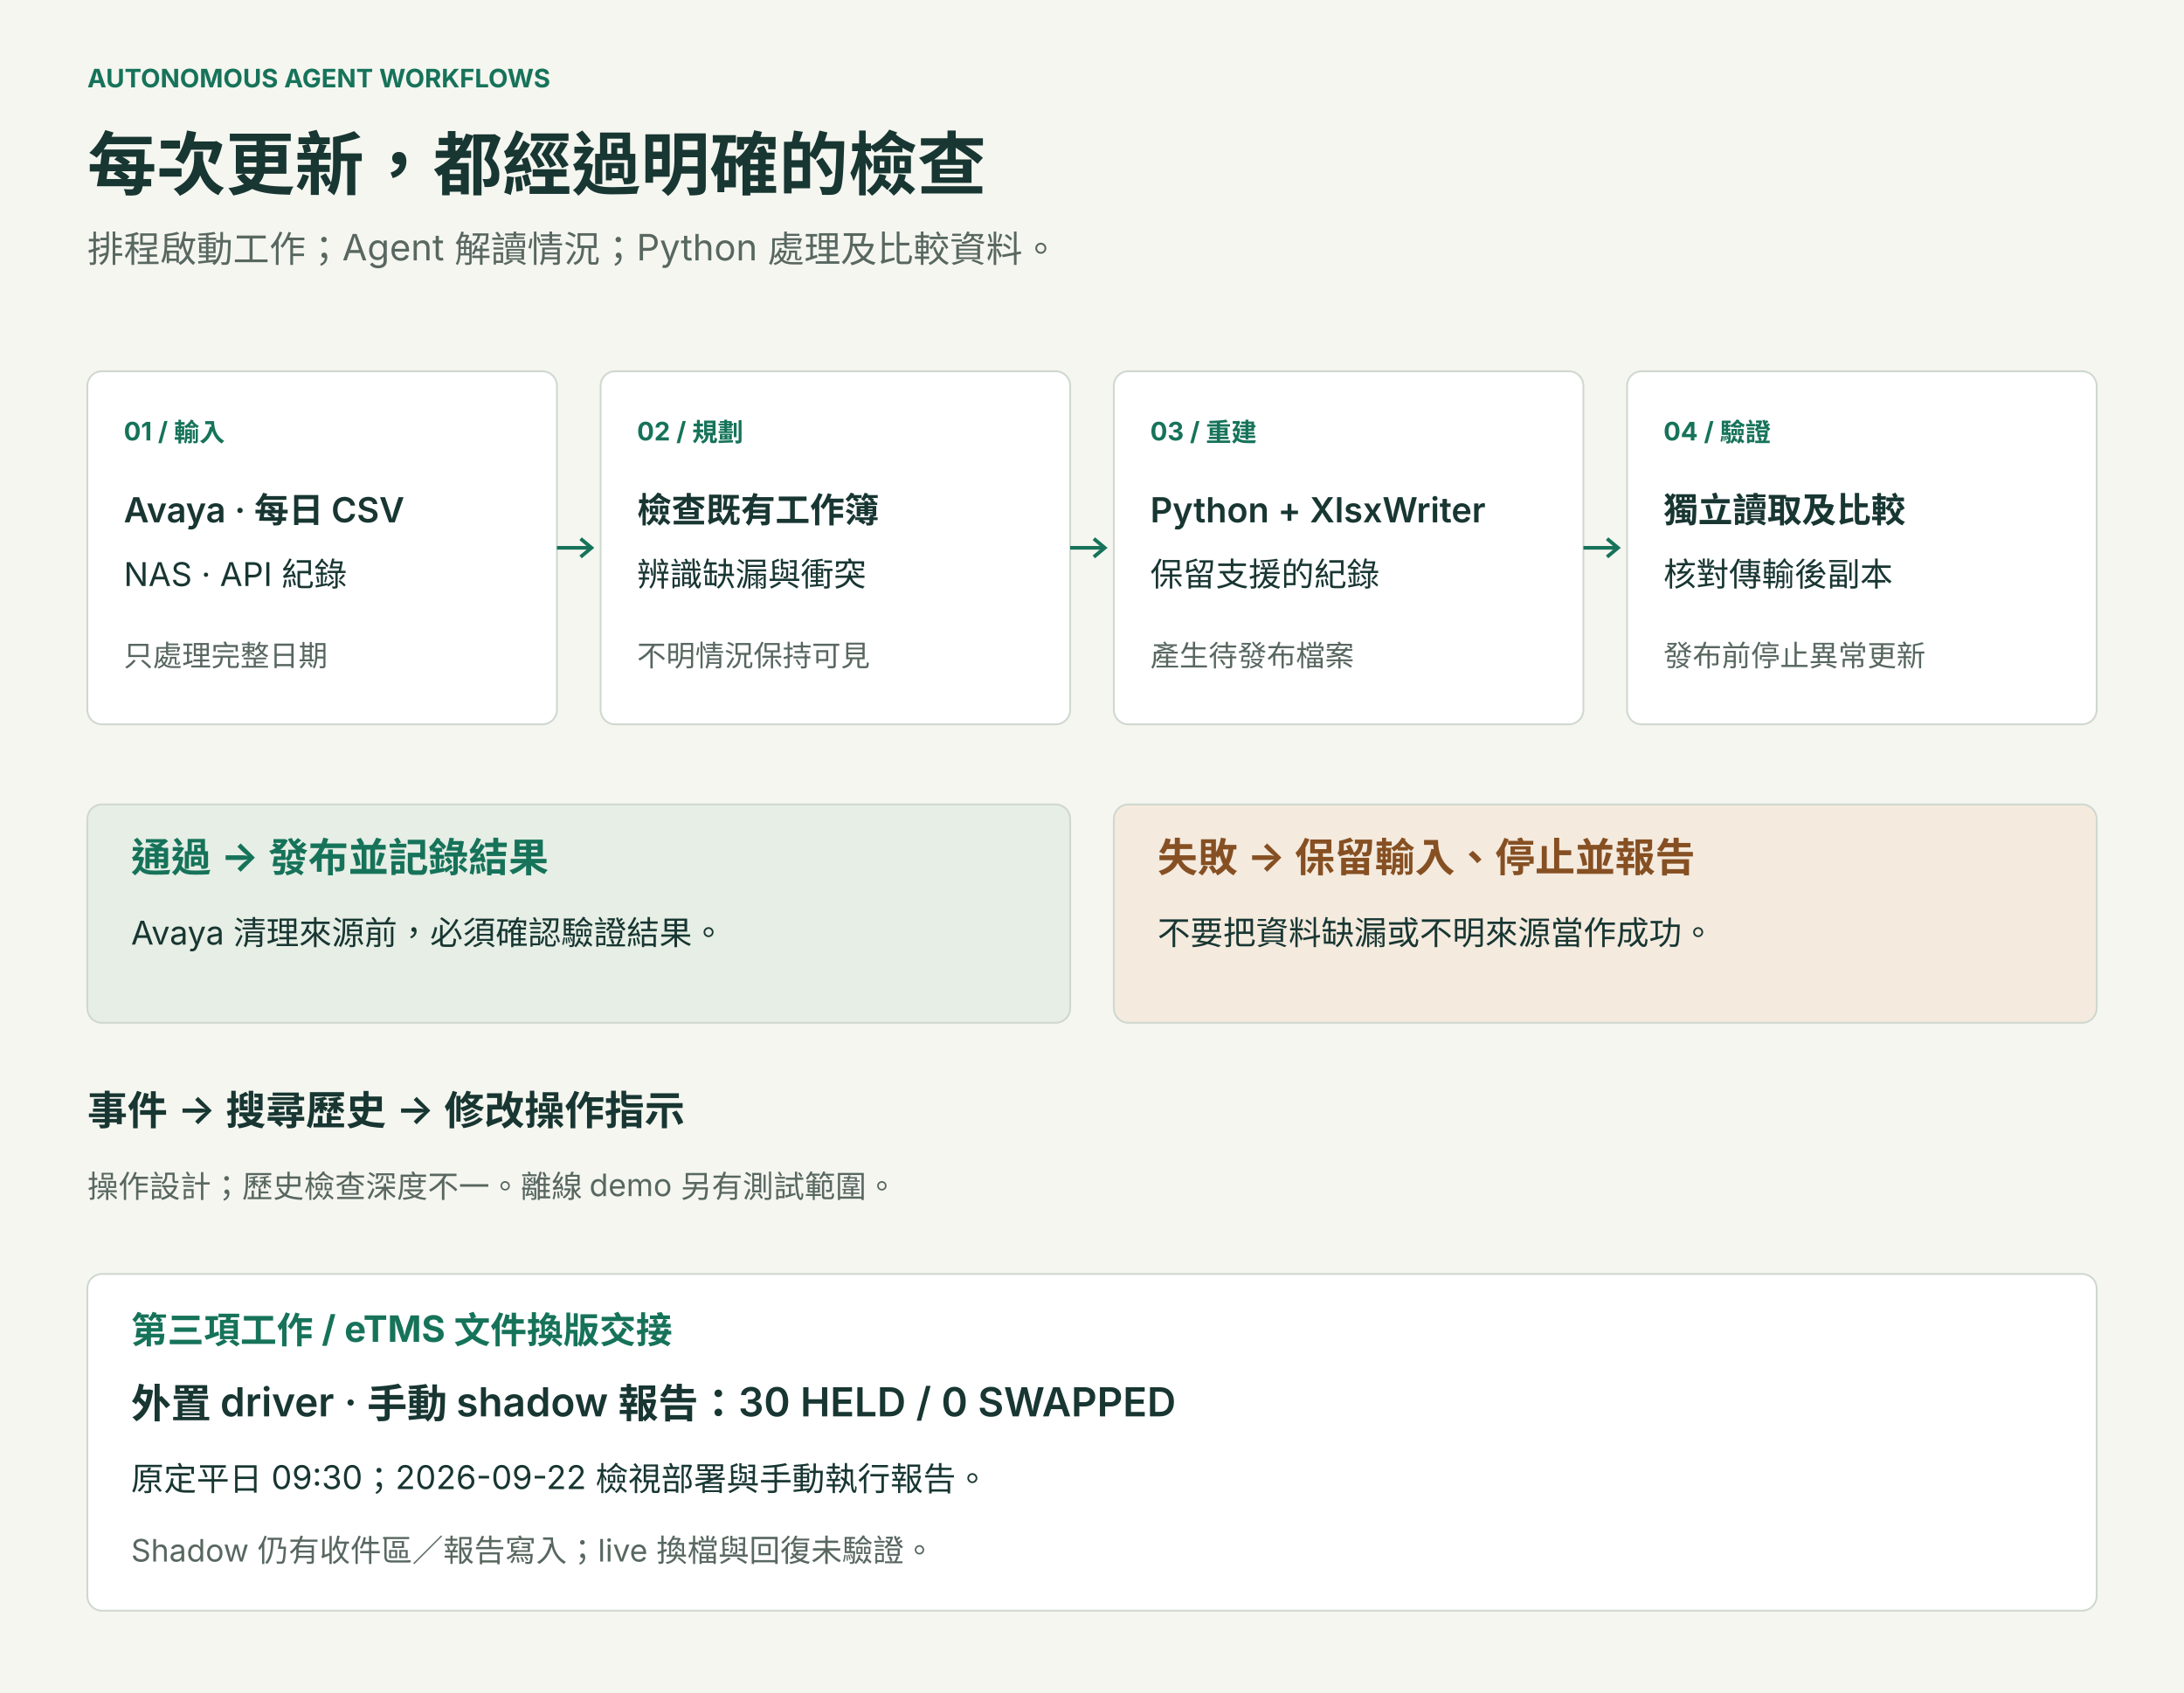
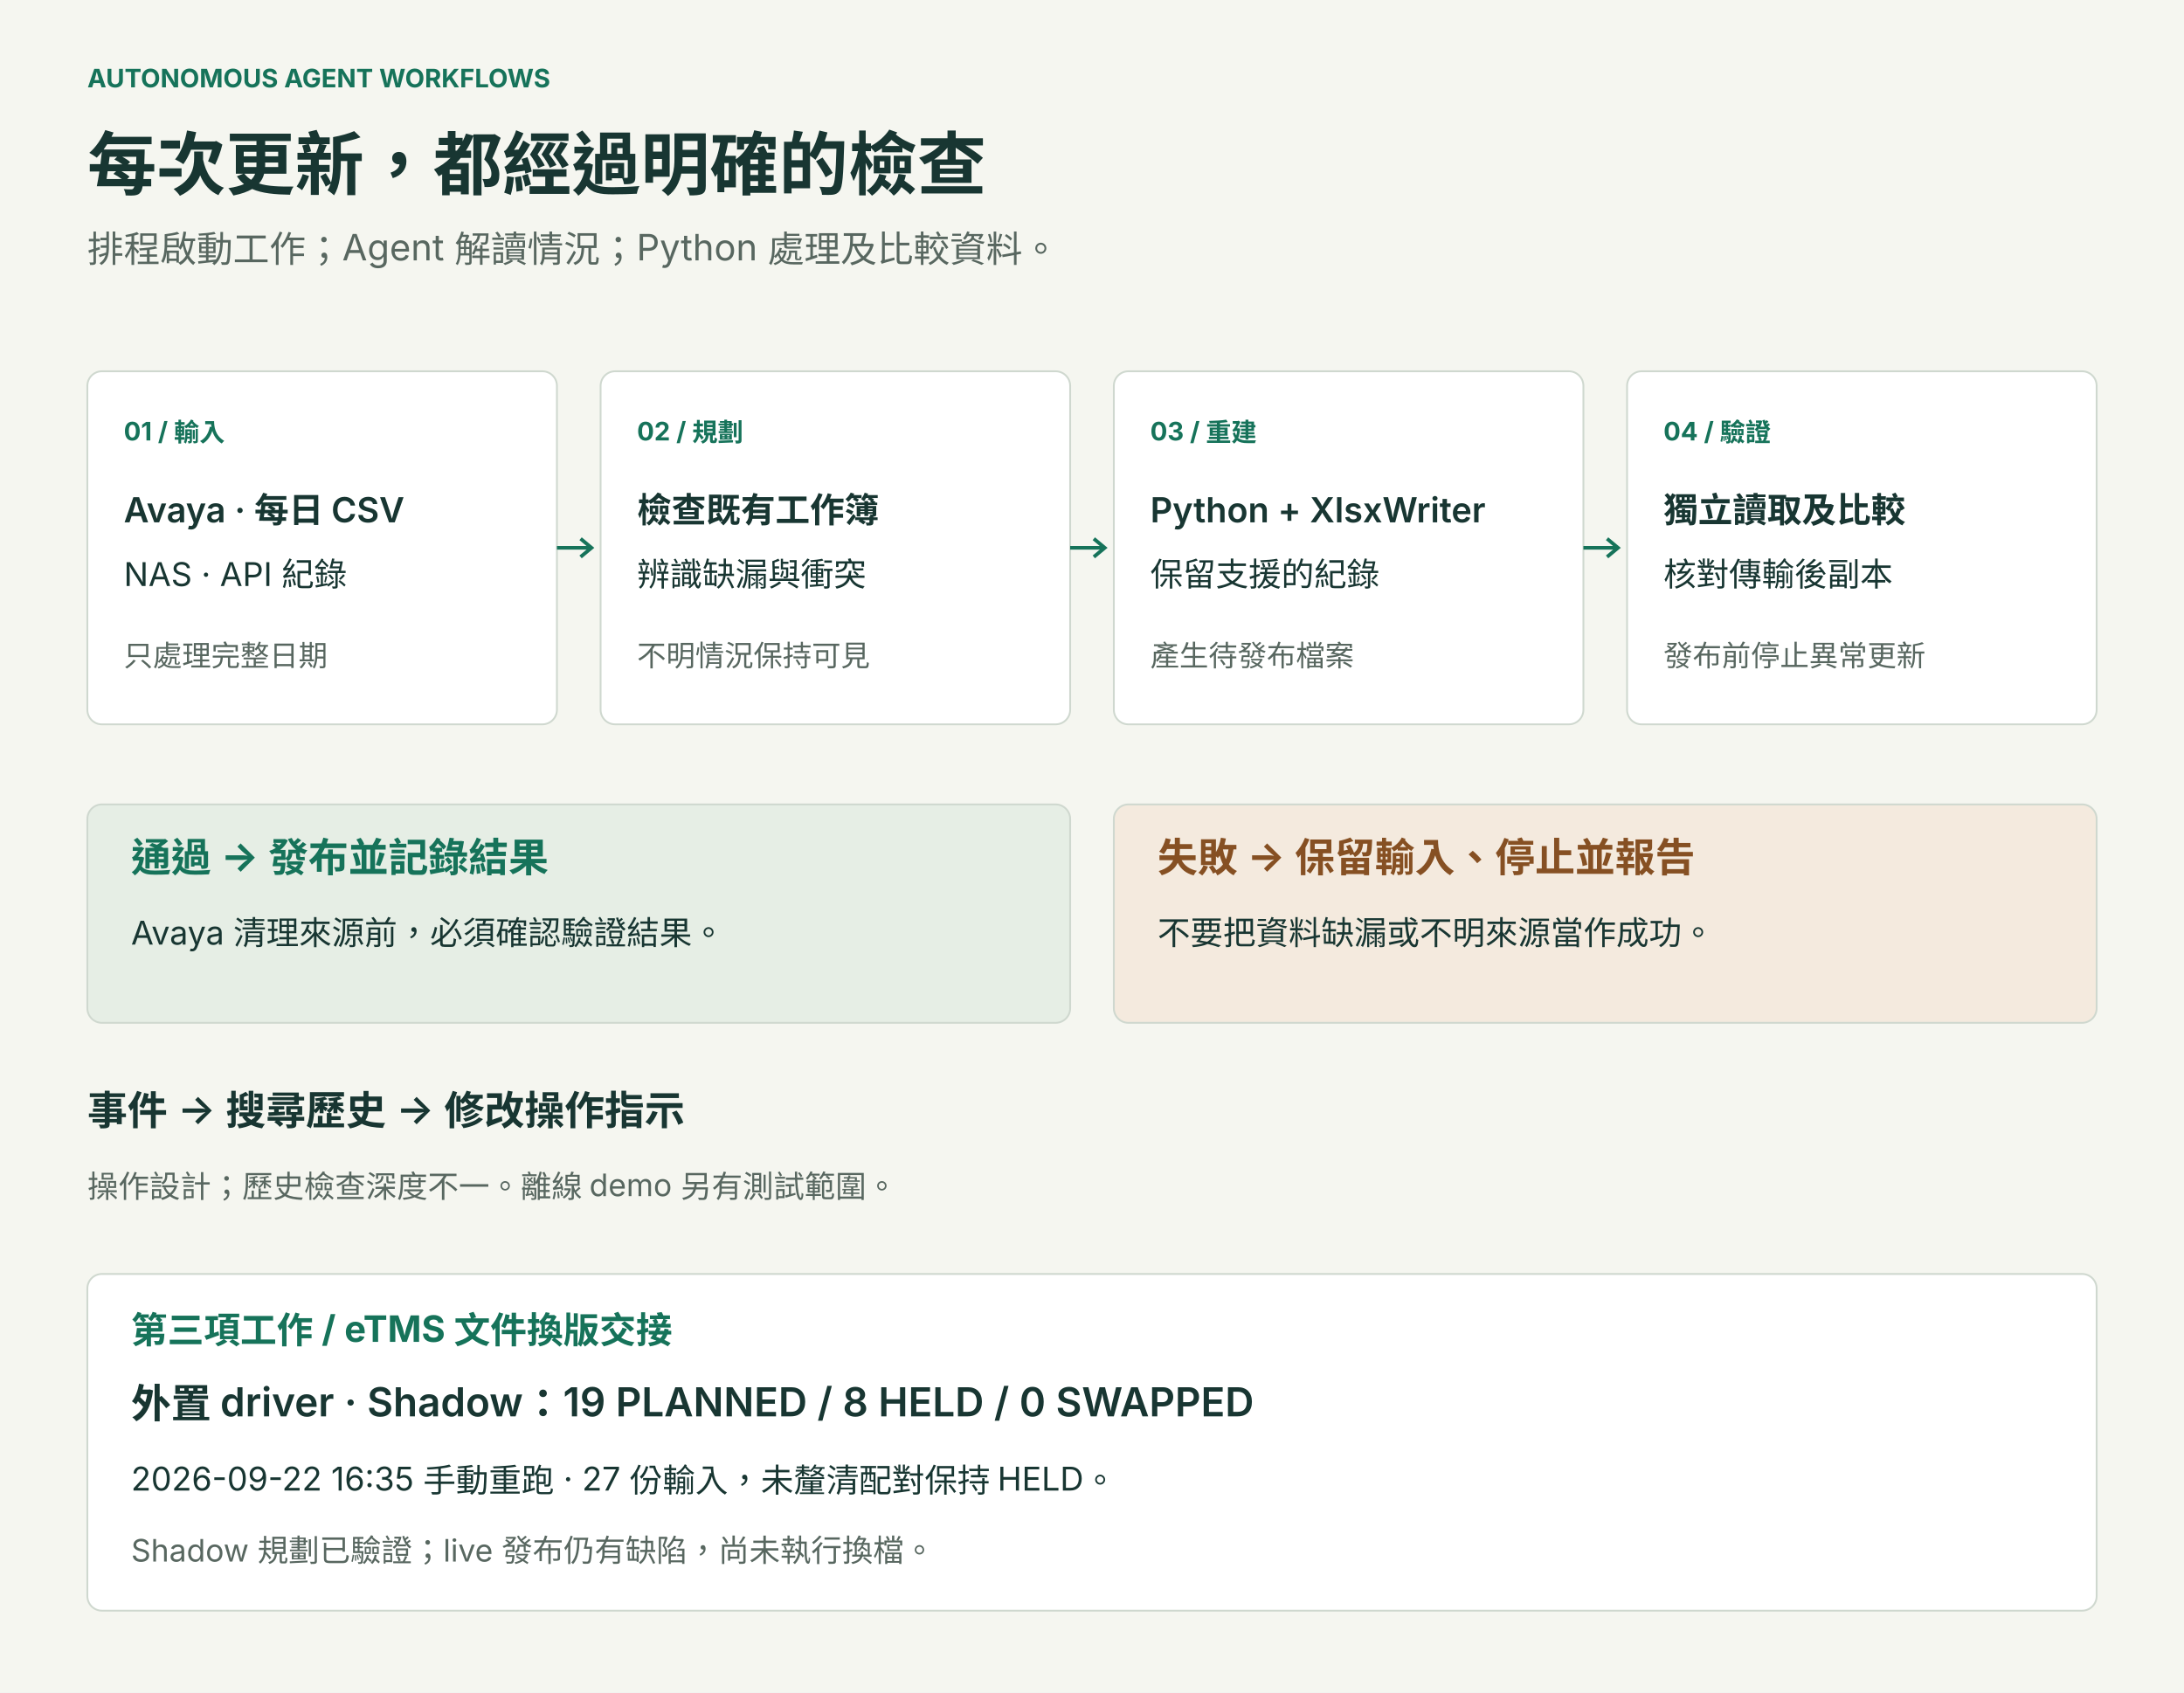
<svg xmlns="http://www.w3.org/2000/svg" width="1200" height="930" viewBox="0 0 1200 930" role="img" aria-labelledby="title desc">
  <style>text{font-family:Inter,Segoe UI,Microsoft JhengHei,Noto Sans CJK TC,sans-serif} .mono{font-family:Consolas,monospace}</style>
  <rect width="1200" height="930" fill="#f5f6f0" />
  <text x="48" y="48" font-size="14" fill="#16735a" font-weight="700" class="">AUTONOMOUS AGENT WORKFLOWS</text>
  <text x="48" y="104" font-size="38" fill="#183632" font-weight="650" class="">每次更新，都經過明確的檢查</text>
  <text x="48" y="144" font-size="20" fill="#586760" font-weight="400" class="">排程啟動工作；Agent 解讀情況；Python 處理及比較資料。</text>
  <rect x="48" y="204" width="258" height="194" rx="8" fill="#ffffff" stroke="#cfd8cf" />
  <text x="68" y="242" font-size="14" fill="#16735a" font-weight="700" class="">01 / 輸入</text>
  <text x="68" y="287" font-size="19" fill="#183632" font-weight="600" class="">Avaya · 每日 CSV</text>
  <text x="68" y="322" font-size="18" fill="#183632" font-weight="400" class="">NAS · API 紀錄</text>
  <text x="68" y="366" font-size="16" fill="#586760" font-weight="400" class="">只處理完整日期</text>
  <path d="M306 301 L324 301" fill="none" stroke="#16735a" stroke-width="2" />
  <path d="M319 296 L325 301 L319 306" fill="none" stroke="#16735a" stroke-width="2" />
  <rect x="330" y="204" width="258" height="194" rx="8" fill="#ffffff" stroke="#cfd8cf" />
  <text x="350" y="242" font-size="14" fill="#16735a" font-weight="700" class="">02 / 規劃</text>
  <text x="350" y="287" font-size="19" fill="#183632" font-weight="600" class="">檢查既有工作簿</text>
  <text x="350" y="322" font-size="18" fill="#183632" font-weight="400" class="">辨識缺漏與衝突</text>
  <text x="350" y="366" font-size="16" fill="#586760" font-weight="400" class="">不明情況保持可見</text>
  <path d="M588 301 L606 301" fill="none" stroke="#16735a" stroke-width="2" />
  <path d="M601 296 L607 301 L601 306" fill="none" stroke="#16735a" stroke-width="2" />
  <rect x="612" y="204" width="258" height="194" rx="8" fill="#ffffff" stroke="#cfd8cf" />
  <text x="632" y="242" font-size="14" fill="#16735a" font-weight="700" class="">03 / 重建</text>
  <text x="632" y="287" font-size="19" fill="#183632" font-weight="600" class="">Python + XlsxWriter</text>
  <text x="632" y="322" font-size="18" fill="#183632" font-weight="400" class="">保留支援的紀錄</text>
  <text x="632" y="366" font-size="16" fill="#586760" font-weight="400" class="">產生待發布檔案</text>
  <path d="M870 301 L888 301" fill="none" stroke="#16735a" stroke-width="2" />
  <path d="M883 296 L889 301 L883 306" fill="none" stroke="#16735a" stroke-width="2" />
  <rect x="894" y="204" width="258" height="194" rx="8" fill="#ffffff" stroke="#cfd8cf" />
  <text x="914" y="242" font-size="14" fill="#16735a" font-weight="700" class="">04 / 驗證</text>
  <text x="914" y="287" font-size="19" fill="#183632" font-weight="600" class="">獨立讀取及比較</text>
  <text x="914" y="322" font-size="18" fill="#183632" font-weight="400" class="">核對傳輸後副本</text>
  <text x="914" y="366" font-size="16" fill="#586760" font-weight="400" class="">發布前停止異常更新</text>
  <rect x="48" y="442" width="540" height="120" rx="8" fill="#e6eee5" stroke="#cfd8cf" />
  <rect x="612" y="442" width="540" height="120" rx="8" fill="#f4eade" stroke="#cfd8cf" />
  <text x="72" y="479" font-size="22" fill="#16735a" font-weight="650" class="">通過 → 發布並記錄結果</text>
  <text x="72" y="519" font-size="18" fill="#183632" font-weight="400" class="">Avaya 清理來源前，必須確認驗證結果。</text>
  <text x="636" y="479" font-size="22" fill="#865023" font-weight="650" class="">失敗 → 保留輸入、停止並報告</text>
  <text x="636" y="519" font-size="18" fill="#183632" font-weight="400" class="">不要把資料缺漏或不明來源當作成功。</text>
  <text x="48" y="618" font-size="22" fill="#183632" font-weight="600" class="">事件 → 搜尋歷史 → 修改操作指示</text>
  <text x="48" y="658" font-size="17" fill="#586760" font-weight="400" class="">操作設計；歷史檢查深度不一。離線 demo 另有測試範圍。</text>
  <rect x="48" y="700" width="1104" height="185" rx="8" fill="#ffffff" stroke="#cfd8cf" />
  <text x="72" y="738" font-size="20" fill="#16735a" font-weight="650" class="">第三項工作 / eTMS 文件換版交接</text>
-   <text x="72" y="779" font-size="22" fill="#183632" font-weight="600" class="">外置 driver · 手動 shadow 報告：30 HELD / 0 SWAPPED</text>
-   <text x="72" y="819" font-size="18" fill="#183632" font-weight="400" class="">原定平日 09:30；2026-09-22 檢視部署與手動執行報告。</text>
-   <text x="72" y="858" font-size="17" fill="#586760" font-weight="400" class="">Shadow 仍有收件區／報告寫入；live 換檔與回復未驗證。</text>
+   <text x="72" y="779" font-size="22" fill="#183632" font-weight="600" class="">外置 driver · Shadow：19 PLANNED / 8 HELD / 0 SWAPPED</text>
+   <text x="72" y="819" font-size="18" fill="#183632" font-weight="400" class="">2026-09-22 16:35 手動重跑 · 27 份輸入，未釐清配對保持 HELD。</text>
+   <text x="72" y="858" font-size="17" fill="#586760" font-weight="400" class="">Shadow 規劃已驗證；live 發布仍有缺陷，尚未執行換檔。</text>
</svg>
